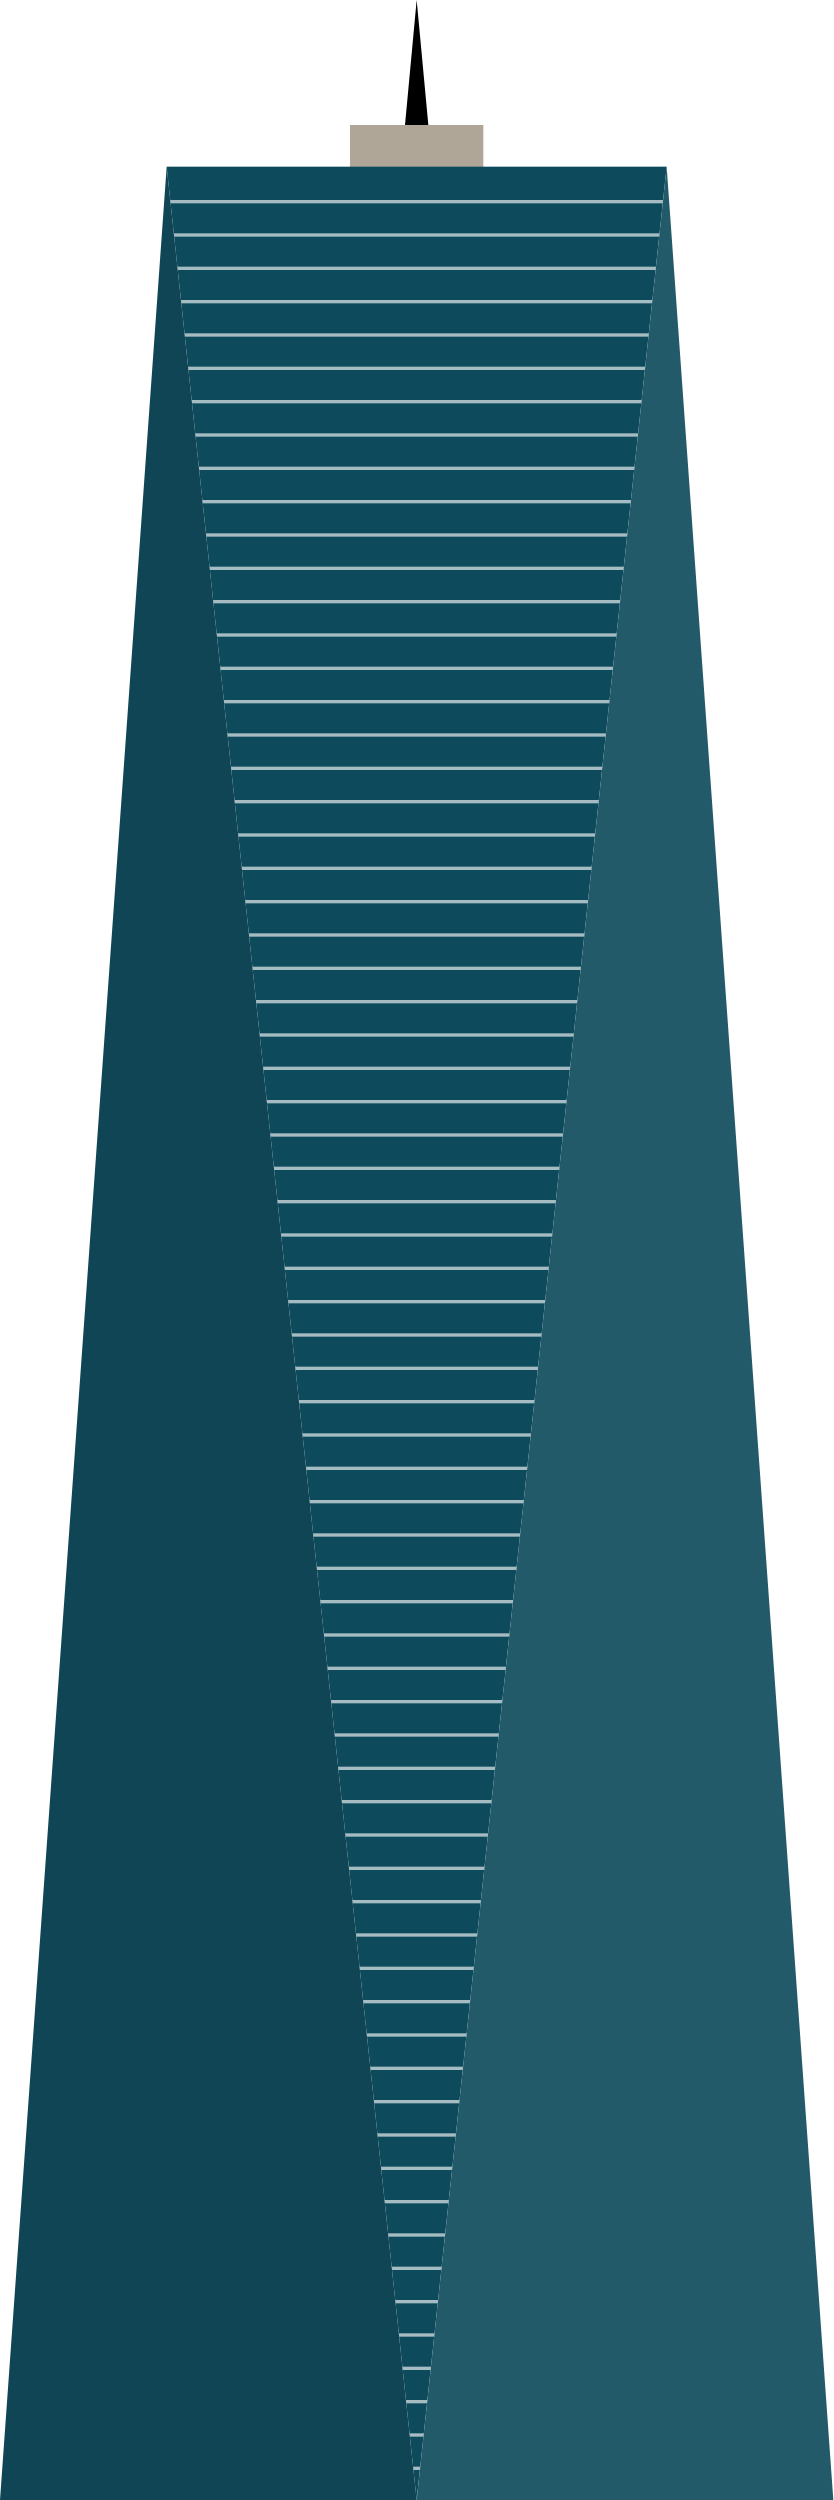
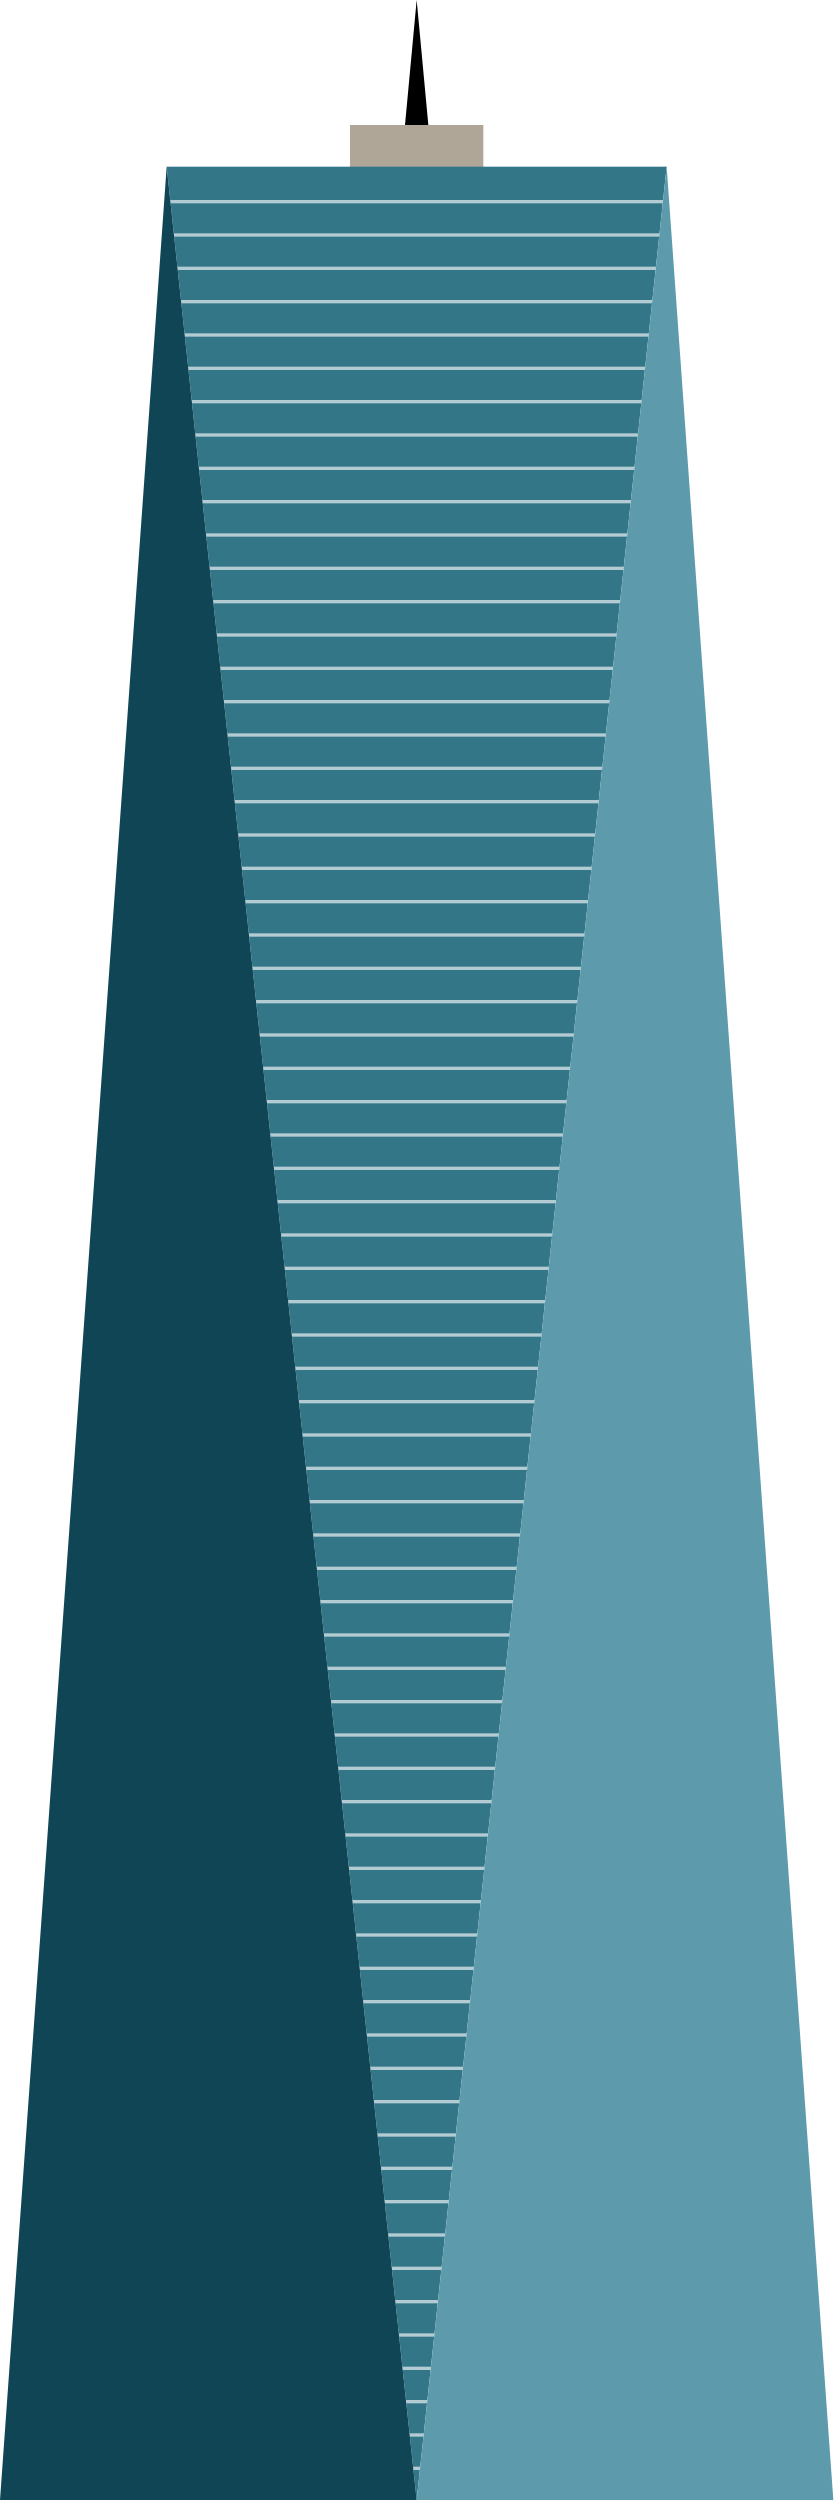
<svg xmlns="http://www.w3.org/2000/svg" height="1500" width="500">
  <polygon points="243,75 250,0 257,75" />
  <rect x="210" y="75" width="80" height="30" fill="#b0a697" />
-   <polygon points="100,100 400,100 250,1500" fill="#0d4a5b" />
+   <polygon points="100,100 400,100 250,1500" fill="#327688" />
  <rect x="100" y="120" width="300" height="2" fill="#ffffffa0" />
  <rect x="100" y="140" width="300" height="2" fill="#ffffffa0" />
  <rect x="100" y="160" width="300" height="2" fill="#ffffffa0" />
  <rect x="100" y="180" width="300" height="2" fill="#ffffffa0" />
  <rect x="100" y="200" width="300" height="2" fill="#ffffffa0" />
  <rect x="100" y="220" width="300" height="2" fill="#ffffffa0" />
  <rect x="100" y="240" width="300" height="2" fill="#ffffffa0" />
  <rect x="100" y="260" width="300" height="2" fill="#ffffffa0" />
  <rect x="100" y="280" width="300" height="2" fill="#ffffffa0" />
  <rect x="100" y="300" width="300" height="2" fill="#ffffffa0" />
  <rect x="100" y="320" width="300" height="2" fill="#ffffffa0" />
  <rect x="100" y="340" width="300" height="2" fill="#ffffffa0" />
  <rect x="100" y="360" width="300" height="2" fill="#ffffffa0" />
  <rect x="100" y="380" width="300" height="2" fill="#ffffffa0" />
  <rect x="100" y="400" width="300" height="2" fill="#ffffffa0" />
  <rect x="100" y="420" width="300" height="2" fill="#ffffffa0" />
  <rect x="100" y="440" width="300" height="2" fill="#ffffffa0" />
  <rect x="100" y="460" width="300" height="2" fill="#ffffffa0" />
  <rect x="100" y="480" width="300" height="2" fill="#ffffffa0" />
  <rect x="100" y="500" width="300" height="2" fill="#ffffffa0" />
  <rect x="100" y="520" width="300" height="2" fill="#ffffffa0" />
  <rect x="100" y="540" width="300" height="2" fill="#ffffffa0" />
  <rect x="100" y="560" width="300" height="2" fill="#ffffffa0" />
  <rect x="100" y="580" width="300" height="2" fill="#ffffffa0" />
  <rect x="100" y="600" width="300" height="2" fill="#ffffffa0" />
  <rect x="100" y="620" width="300" height="2" fill="#ffffffa0" />
  <rect x="100" y="640" width="300" height="2" fill="#ffffffa0" />
  <rect x="100" y="660" width="300" height="2" fill="#ffffffa0" />
  <rect x="100" y="680" width="300" height="2" fill="#ffffffa0" />
  <rect x="100" y="700" width="300" height="2" fill="#ffffffa0" />
  <rect x="100" y="720" width="300" height="2" fill="#ffffffa0" />
  <rect x="100" y="740" width="300" height="2" fill="#ffffffa0" />
  <rect x="100" y="760" width="300" height="2" fill="#ffffffa0" />
  <rect x="100" y="780" width="300" height="2" fill="#ffffffa0" />
  <rect x="100" y="800" width="300" height="2" fill="#ffffffa0" />
  <rect x="100" y="820" width="300" height="2" fill="#ffffffa0" />
  <rect x="100" y="840" width="300" height="2" fill="#ffffffa0" />
  <rect x="100" y="860" width="300" height="2" fill="#ffffffa0" />
  <rect x="100" y="880" width="300" height="2" fill="#ffffffa0" />
  <rect x="100" y="900" width="300" height="2" fill="#ffffffa0" />
  <rect x="100" y="920" width="300" height="2" fill="#ffffffa0" />
  <rect x="100" y="940" width="300" height="2" fill="#ffffffa0" />
  <rect x="100" y="960" width="300" height="2" fill="#ffffffa0" />
  <rect x="100" y="980" width="300" height="2" fill="#ffffffa0" />
  <rect x="100" y="1000" width="300" height="2" fill="#ffffffa0" />
  <rect x="100" y="1020" width="300" height="2" fill="#ffffffa0" />
  <rect x="100" y="1040" width="300" height="2" fill="#ffffffa0" />
  <rect x="100" y="1060" width="300" height="2" fill="#ffffffa0" />
  <rect x="100" y="1080" width="300" height="2" fill="#ffffffa0" />
  <rect x="100" y="1100" width="300" height="2" fill="#ffffffa0" />
  <rect x="100" y="1120" width="300" height="2" fill="#ffffffa0" />
  <rect x="100" y="1140" width="300" height="2" fill="#ffffffa0" />
  <rect x="100" y="1160" width="300" height="2" fill="#ffffffa0" />
  <rect x="100" y="1180" width="300" height="2" fill="#ffffffa0" />
  <rect x="100" y="1200" width="300" height="2" fill="#ffffffa0" />
  <rect x="100" y="1220" width="300" height="2" fill="#ffffffa0" />
  <rect x="100" y="1240" width="300" height="2" fill="#ffffffa0" />
  <rect x="100" y="1260" width="300" height="2" fill="#ffffffa0" />
  <rect x="100" y="1280" width="300" height="2" fill="#ffffffa0" />
  <rect x="100" y="1300" width="300" height="2" fill="#ffffffa0" />
  <rect x="100" y="1320" width="300" height="2" fill="#ffffffa0" />
  <rect x="100" y="1340" width="300" height="2" fill="#ffffffa0" />
  <rect x="100" y="1360" width="300" height="2" fill="#ffffffa0" />
  <rect x="100" y="1380" width="300" height="2" fill="#ffffffa0" />
  <rect x="100" y="1400" width="300" height="2" fill="#ffffffa0" />
  <rect x="100" y="1420" width="300" height="2" fill="#ffffffa0" />
  <rect x="100" y="1440" width="300" height="2" fill="#ffffffa0" />
  <rect x="100" y="1460" width="300" height="2" fill="#ffffffa0" />
  <rect x="100" y="1480" width="300" height="2" fill="#ffffffa0" />
  <polygon points="100,100 0,1500 250,1500" fill="#0f4554" />
-   <polygon points="400,100 500,1500 250,1500" fill="#225a6a" />
+   <polygon points="400,100 500,1500 250,1500" fill="#5c9aac" />
</svg>
